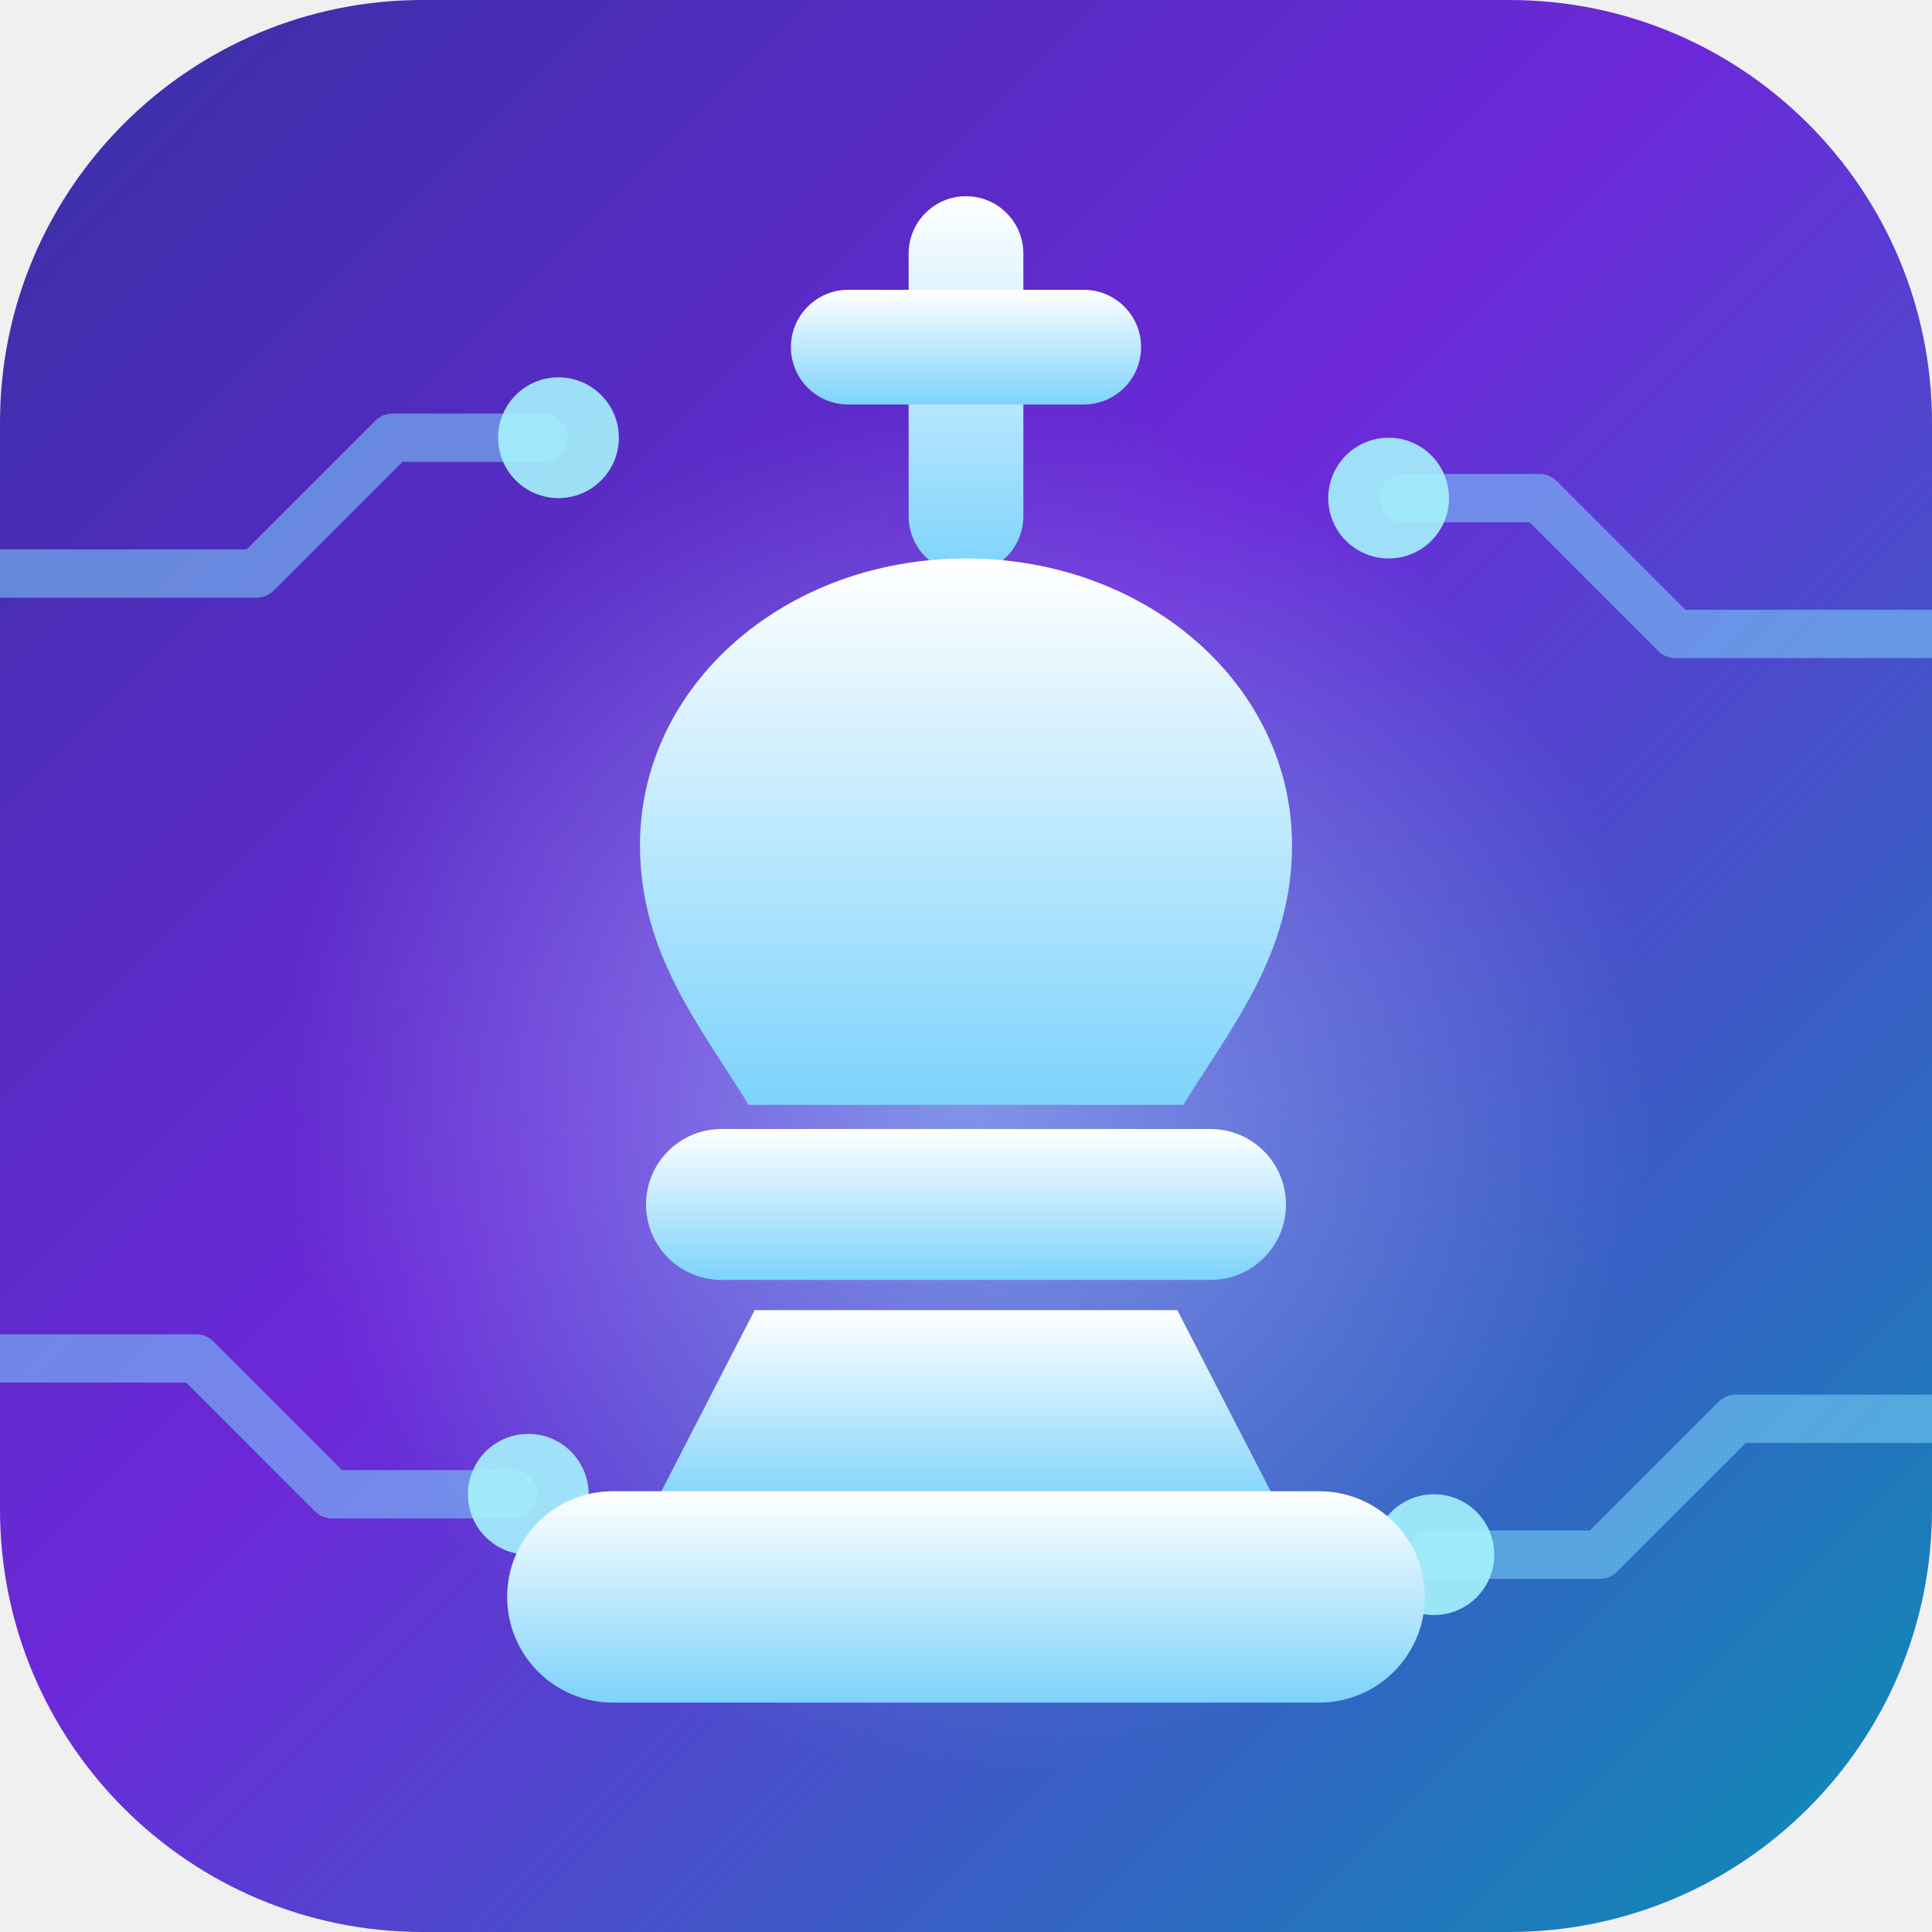
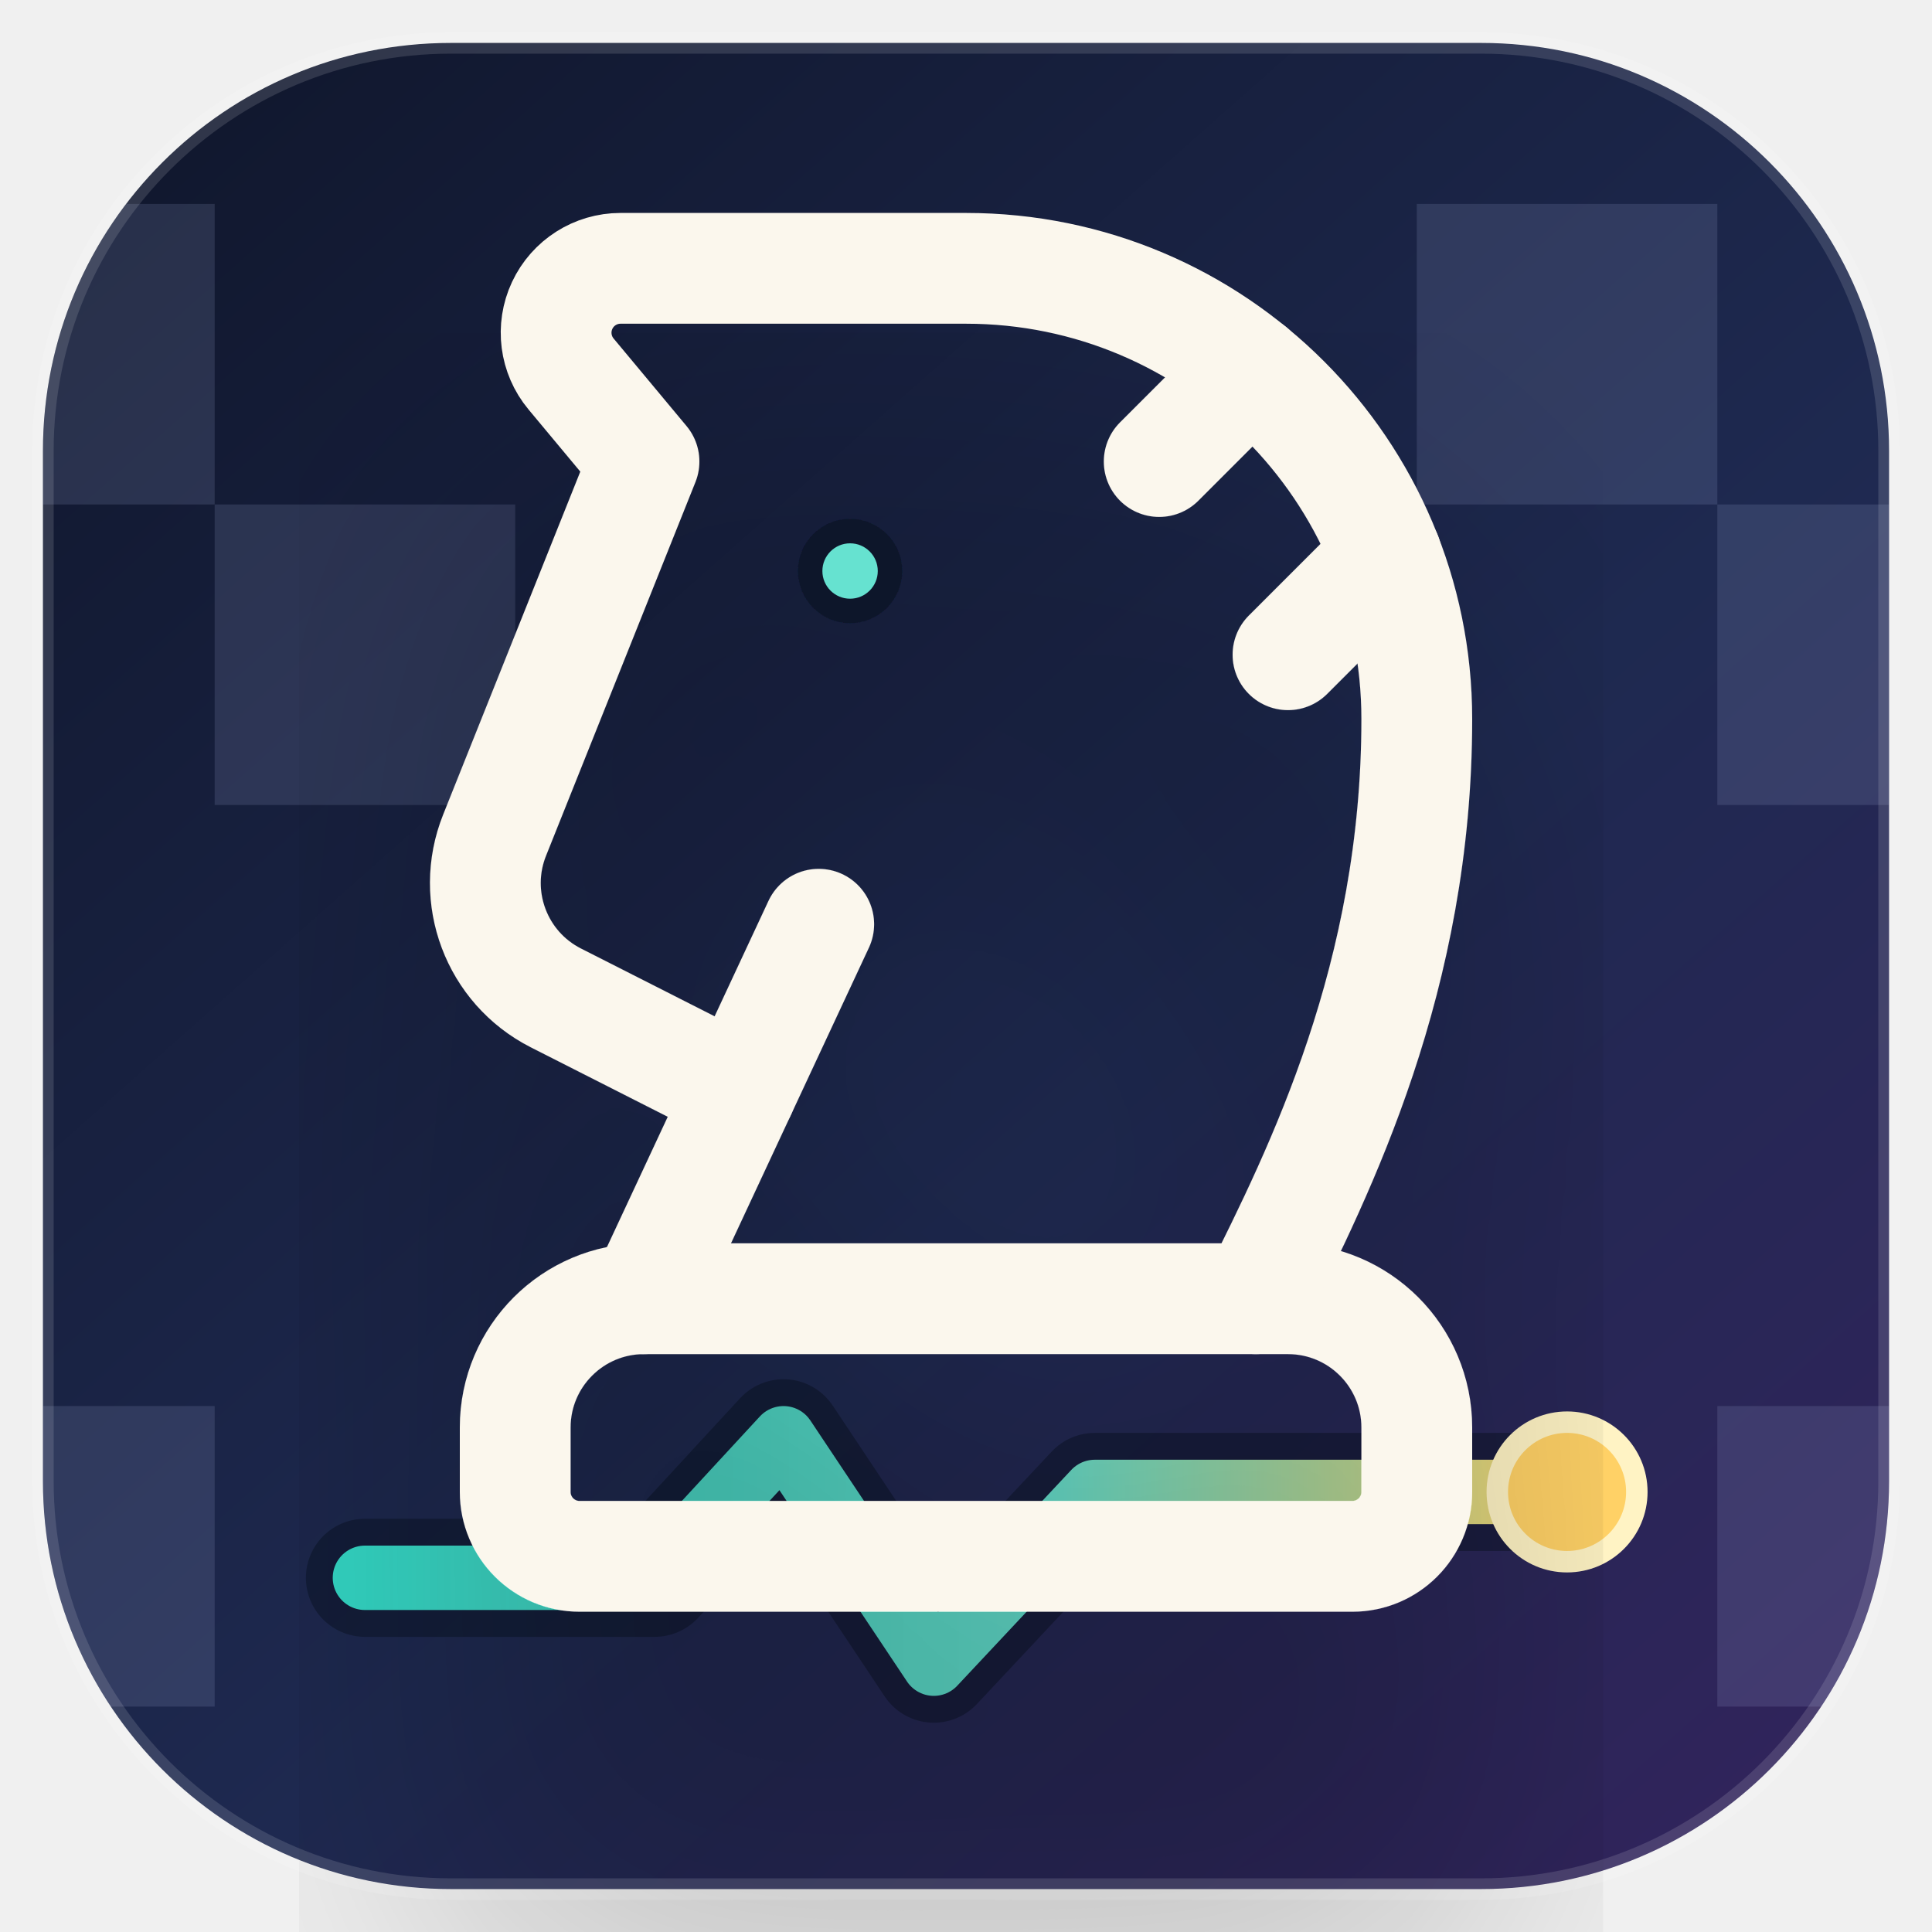
- <svg xmlns="http://www.w3.org/2000/svg" viewBox="0 0 64 64" width="64" height="64" role="img" aria-label="ChessNoteR Game Analysis">
+ <svg xmlns="http://www.w3.org/2000/svg" width="180" height="180" viewBox="0 0 180 180" role="img" aria-labelledby="title desc">
  <defs>
-     <linearGradient id="tile" x1="0" y1="0" x2="1" y2="1">
-       <stop offset="0%" stop-color="#3730a3" />
-       <stop offset="45%" stop-color="#6d28d9" />
-       <stop offset="100%" stop-color="#0891b2" />
+     <linearGradient id="tile" x1="20" y1="12" x2="160" y2="170" gradientUnits="userSpaceOnUse">
+       <stop offset="0" stop-color="#11182f" />
+       <stop offset="0.58" stop-color="#1e2950" />
+       <stop offset="1" stop-color="#30245b" />
    </linearGradient>
-     <radialGradient id="glow" cx="50%" cy="54%" r="46%">
-       <stop offset="0%" stop-color="#a5f3fc" stop-opacity=".5" />
-       <stop offset="100%" stop-color="#a5f3fc" stop-opacity="0" />
-     </radialGradient>
-     <linearGradient id="king" x1="0" y1="0" x2="0" y2="1">
-       <stop offset="0%" stop-color="#ffffff" />
-       <stop offset="100%" stop-color="#7dd3fc" />
+     <linearGradient id="pulse" x1="34" y1="146" x2="149" y2="146" gradientUnits="userSpaceOnUse">
+       <stop offset="0" stop-color="#33d6c4" />
+       <stop offset="0.55" stop-color="#66e2d0" />
+       <stop offset="1" stop-color="#ffd166" />
    </linearGradient>
+     <filter id="shadow" x="-20%" y="-20%" width="140%" height="150%">
+       <feDropShadow dx="0" dy="5" stdDeviation="5" flood-color="#070b19" flood-opacity="0.46" />
+     </filter>
+     <clipPath id="tileClip">
+       <rect x="4" y="4" width="172" height="172" rx="38" />
+     </clipPath>
  </defs>
-   <rect width="64" height="64" rx="14" fill="url(#tile)" />
-   <g fill="none" stroke="#7dd3fc" stroke-width="1.6" stroke-linecap="round" stroke-linejoin="round" opacity=".55">
-     <path d="M0 19h8.5l4.5-4.5h5" />
-     <path d="M0 45h6.5l4.5 4.5h6" />
-     <path d="M64 21h-8.5l-4.5-4.5h-4.5" />
-     <path d="M64 47h-6.5l-4.5 4.5h-5.5" />
+   <rect x="4" y="4" width="172" height="172" rx="38" fill="url(#tile)" />
+   <g clip-path="url(#tileClip)" opacity="0.16" fill="#a8b4dd">
+     <rect x="-8" y="19" width="28" height="28" />
+     <rect x="20" y="47" width="28" height="28" />
+     <rect x="132" y="19" width="28" height="28" />
+     <rect x="160" y="47" width="28" height="28" />
+     <rect x="-8" y="131" width="28" height="28" />
+     <rect x="160" y="131" width="28" height="28" />
  </g>
-   <g fill="#a5f3fc" opacity=".9">
-     <circle cx="18.5" cy="14.5" r="2" />
-     <circle cx="17.5" cy="49.5" r="2" />
-     <circle cx="46" cy="16.5" r="2" />
-     <circle cx="47.5" cy="51.5" r="2" />
+   <path d="M34 147h27l12-13 14 21 15-16h44" fill="none" stroke="#08101f" stroke-opacity="0.45" stroke-width="11" stroke-linecap="round" stroke-linejoin="round" />
+   <path d="M34 147h27l12-13 14 21 15-16h44" fill="none" stroke="url(#pulse)" stroke-width="6" stroke-linecap="round" stroke-linejoin="round" />
+   <circle cx="146" cy="139" r="6.5" fill="#ffd166" stroke="#fff3c4" stroke-width="2" />
+   <g transform="translate(18 13) scale(6)" fill="none" stroke="#fbf7ed" stroke-width="1.72" stroke-linecap="round" stroke-linejoin="round" filter="url(#shadow)">
+     <path d="M5 20a2 2 0 0 1 2-2h10a2 2 0 0 1 2 2v1a1 1 0 0 1-1 1H6a1 1 0 0 1-1-1Z" />
+     <path d="M16.5 18c1-2 2.5-5 2.5-9a7 7 0 0 0-7-7H6.635a1 1 0 0 0-.768 1.64L7 5l-2.32 5.802a2 2 0 0 0 .95 2.526l2.87 1.456" />
+     <path d="m15 5 1.425-1.425" />
+     <path d="m17 8 1.53-1.53" />
+     <path d="M9.713 12.185 7 18" />
+     <circle cx="10.2" cy="6.7" r="0.62" fill="#66e2d0" stroke="#10172c" stroke-width="0.38" />
  </g>
-   <ellipse cx="32" cy="34" rx="25" ry="25" fill="url(#glow)" />
-   <g fill="url(#king)">
-     <rect x="30.1" y="6.5" width="3.8" height="12.5" rx="1.9" />
-     <rect x="26.2" y="9.6" width="11.6" height="3.8" rx="1.9" />
-     <path d="M32 18.5c-6 0-10.8 4.2-10.8 9.5 0 3.6 2 6 3.6 8.6h14.4c1.6-2.6 3.6-5 3.6-8.6 0-5.3-4.8-9.5-10.8-9.5z" />
-     <rect x="21.4" y="37.4" width="21.2" height="5" rx="2.5" />
-     <path d="M25 43.4h14l3.4 6.6H21.6z" />
-     <rect x="16.8" y="49.4" width="30.4" height="7" rx="3.5" />
-   </g>
+   <rect x="4" y="4" width="172" height="172" rx="38" fill="none" stroke="#ffffff" stroke-opacity="0.13" stroke-width="2" />
</svg>
